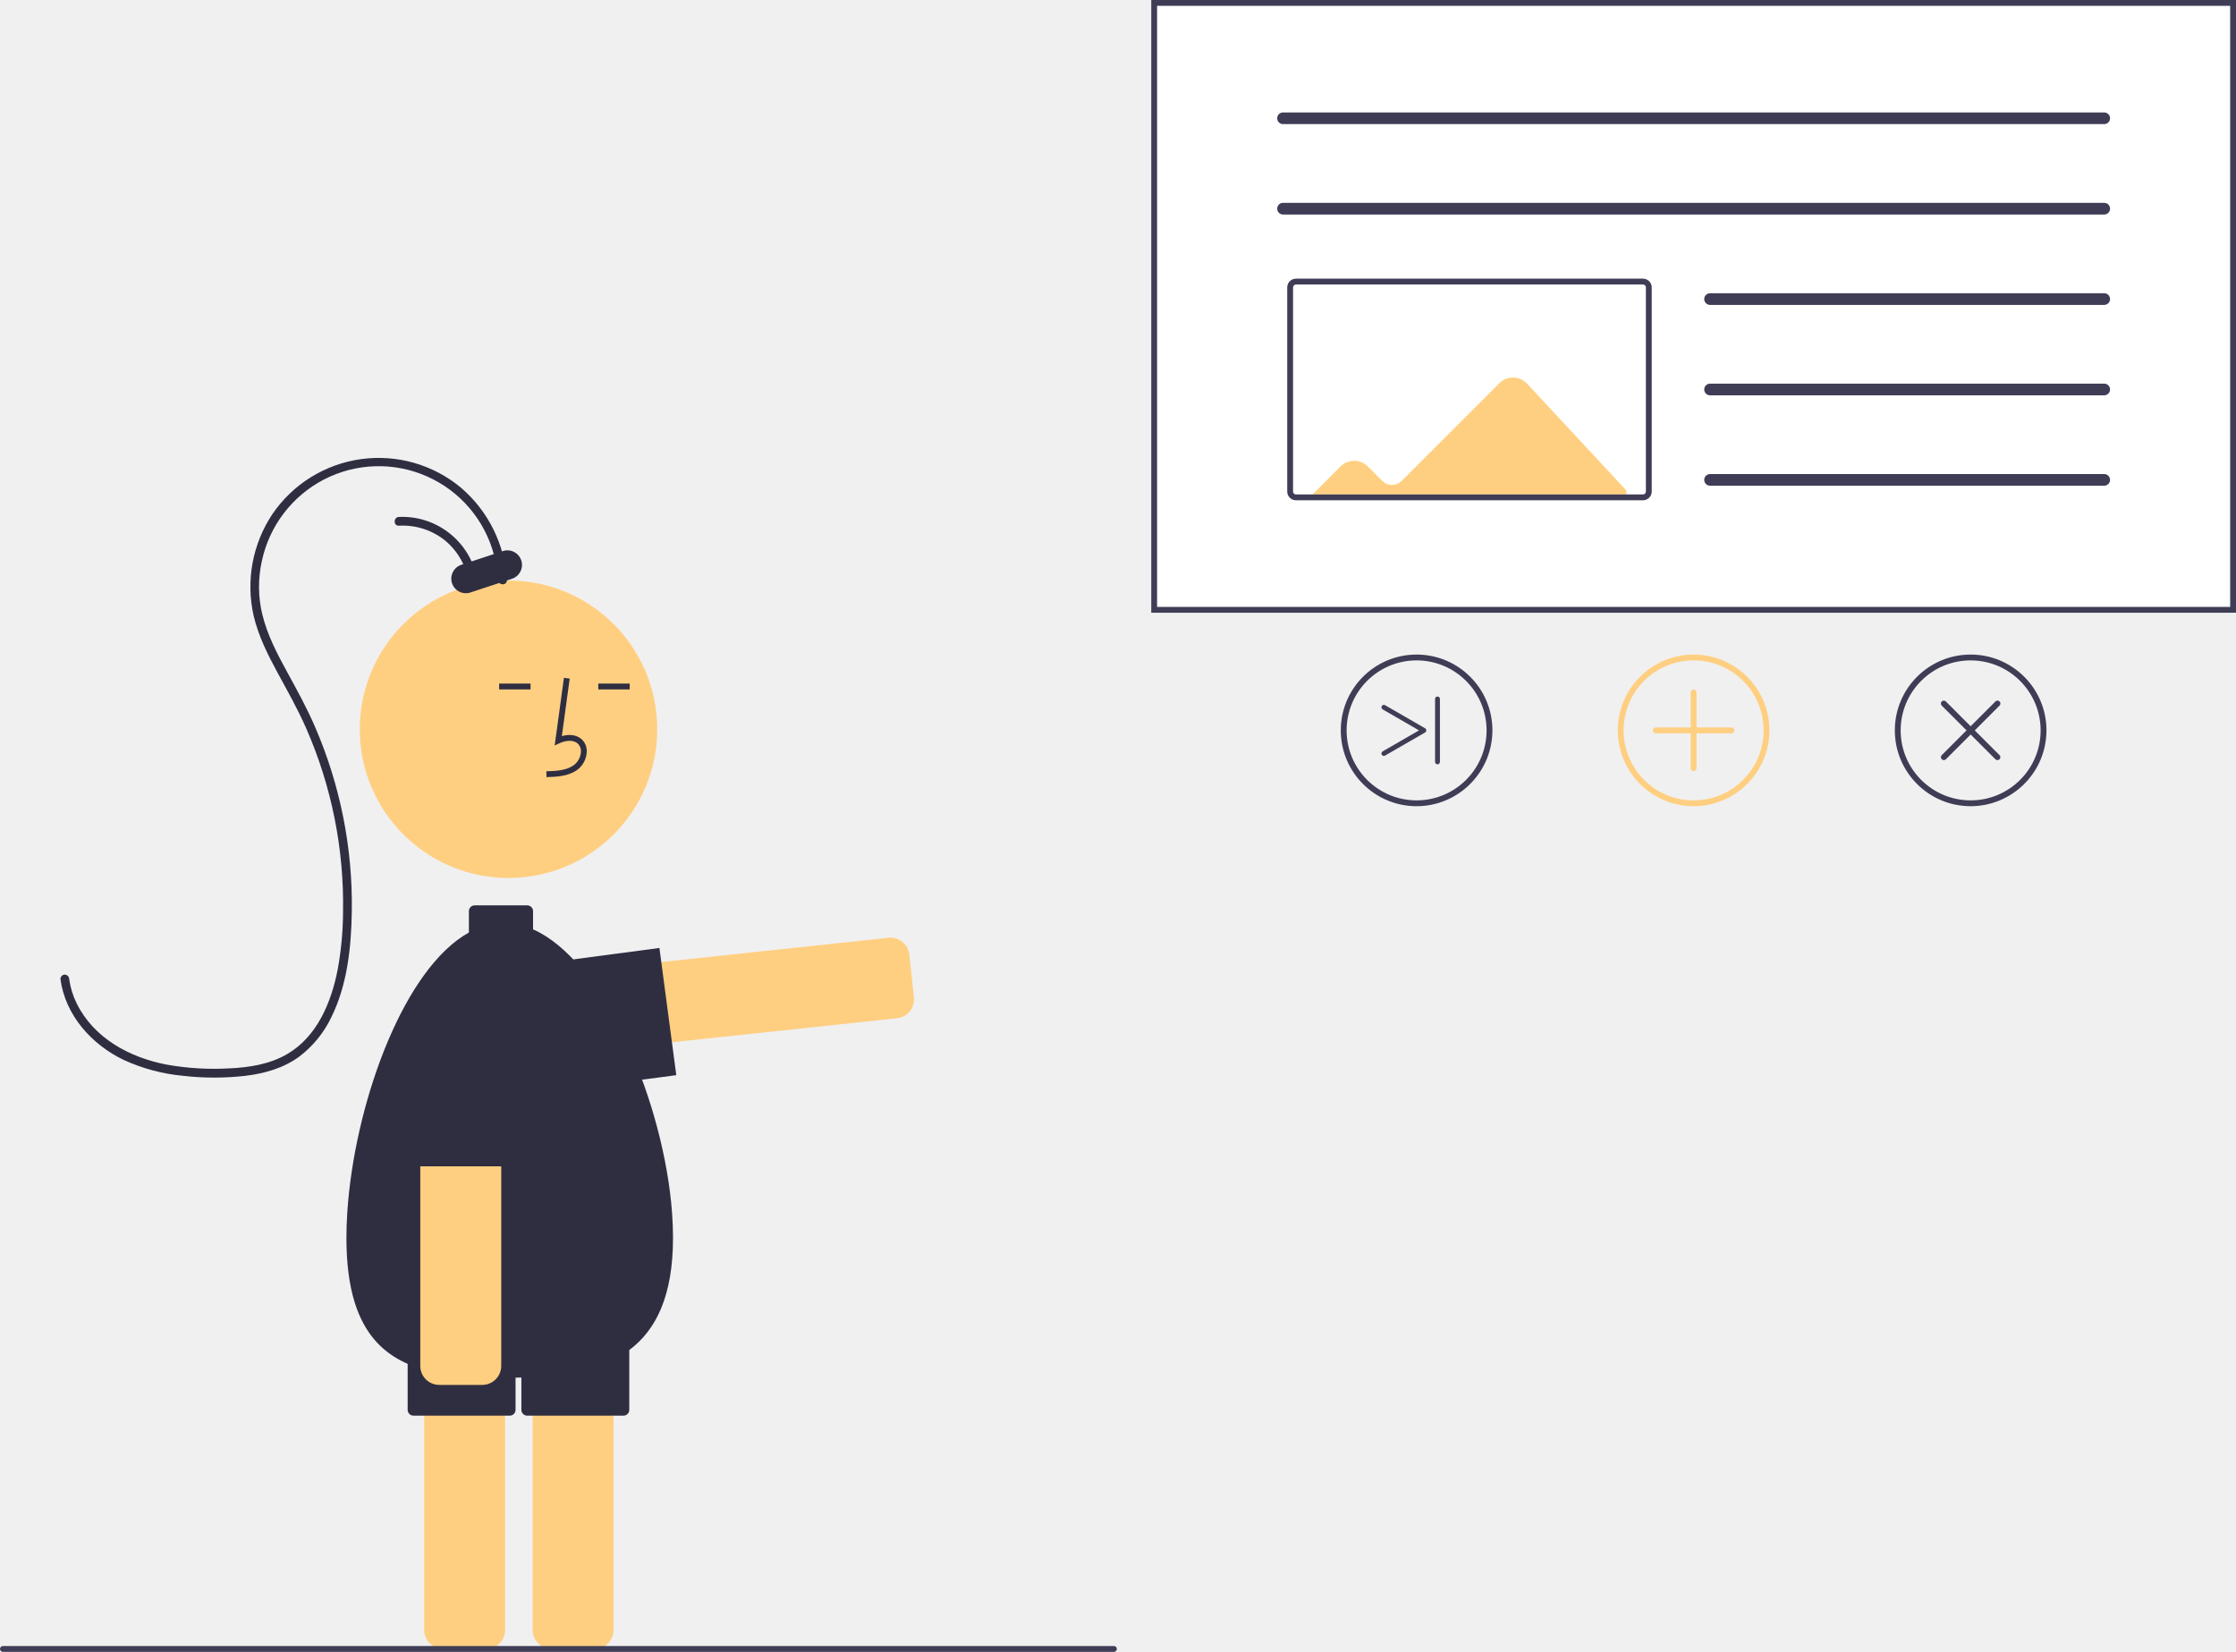
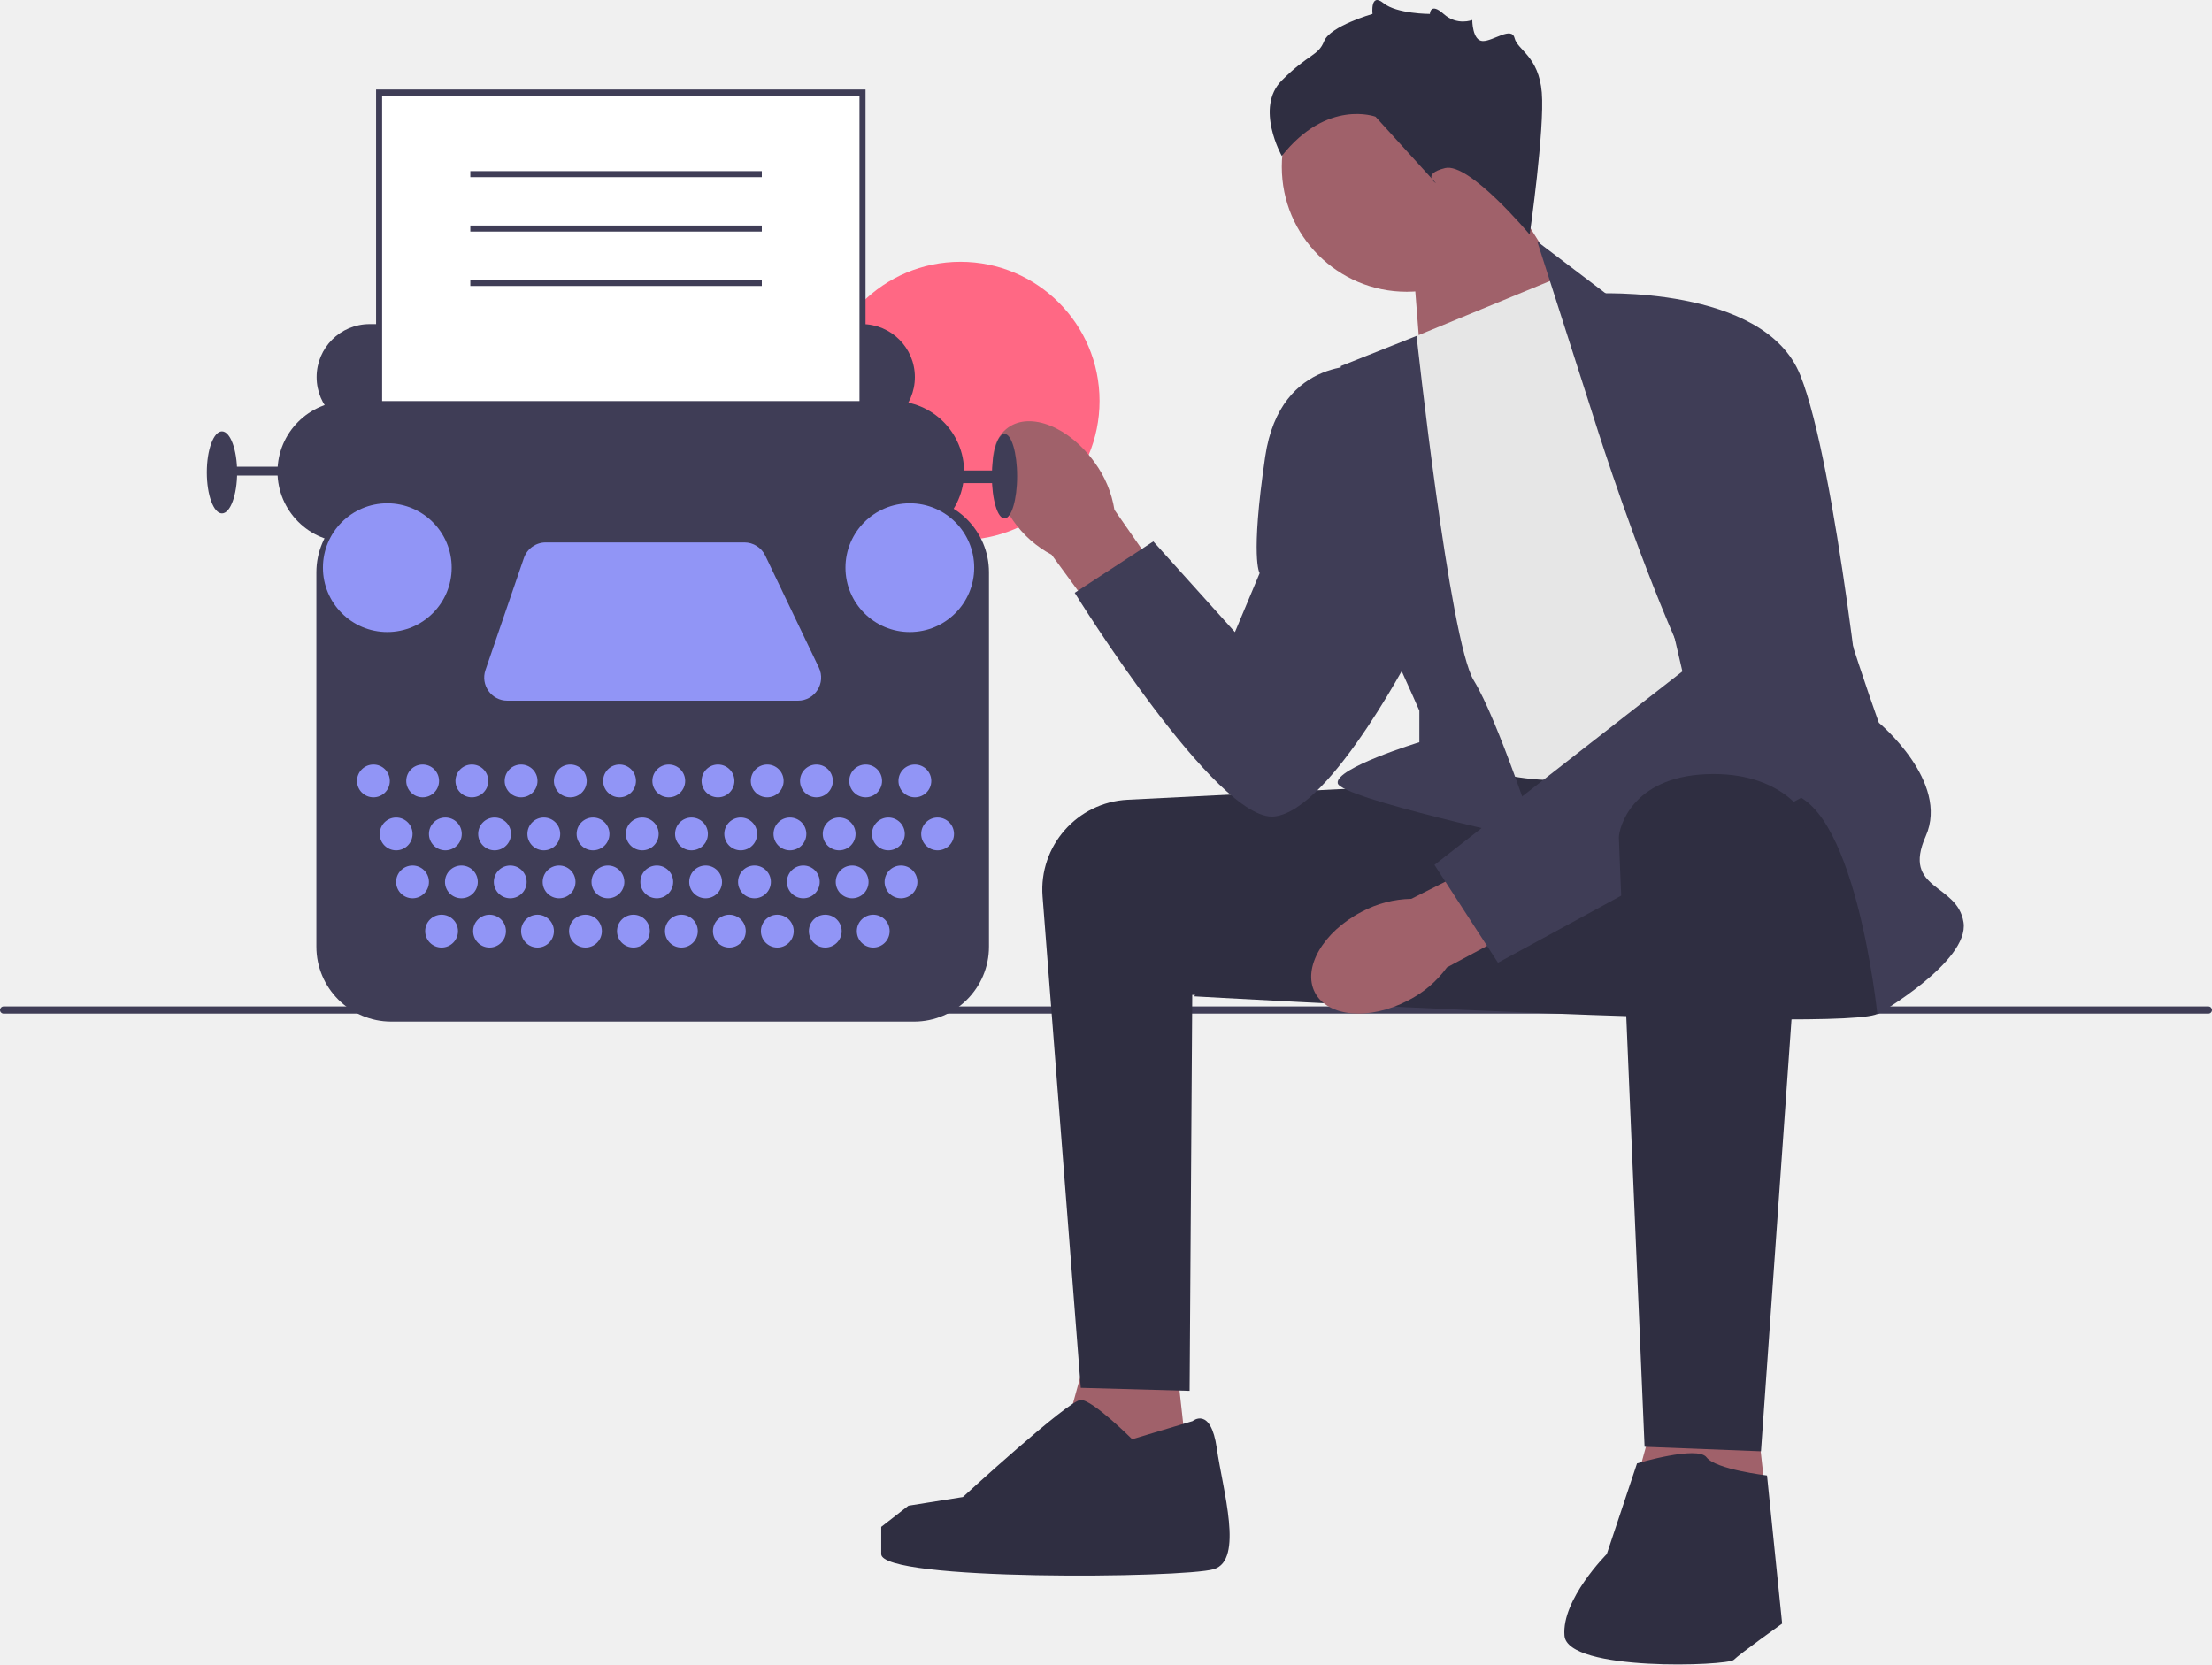
- <svg xmlns="http://www.w3.org/2000/svg" data-name="Layer 1" width="766.799" height="566.465" viewBox="0 0 766.799 566.465">
-   <path d="M407.761,528.307a13.881,13.881,0,0,1-1.447-27.683l114.981-12.277a6.507,6.507,0,0,1,7.153,5.773l1.567,14.676a6.5,6.5,0,0,1-5.773,7.153L409.261,528.227A14.096,14.096,0,0,1,407.761,528.307Z" transform="translate(-216.6004 -166.7676)" fill="#ffcf81" />
-   <path d="M405.962,540.917a22.001,22.001,0,0,1-2.877-43.811l39.653-5.259,5.785,43.618-39.653,5.259A22.139,22.139,0,0,1,405.962,540.917Z" transform="translate(-216.6004 -166.7676)" fill="#2f2e41" />
-   <path d="M983.4,376.893h-372v-210.125h372Z" transform="translate(-216.6004 -166.7676)" fill="#fff" />
-   <path d="M983.4,376.893h-372v-210.125h372Zm-370-2h368v-206.125h-368Z" transform="translate(-216.6004 -166.7676)" fill="#3f3d56" />
-   <path d="M780.033,338.33h-119a3.003,3.003,0,0,1-3-3v-70a3.003,3.003,0,0,1,3-3h119a3.003,3.003,0,0,1,3,3v70A3.003,3.003,0,0,1,780.033,338.33Z" transform="translate(-216.6004 -166.7676)" fill="#fff" />
-   <path d="M938.207,209.33H656.592a2,2,0,0,1,0-4H938.207a2,2,0,0,1,0,4Z" transform="translate(-216.6004 -166.7676)" fill="#3f3d56" />
-   <path d="M938.207,240.33H656.592a2,2,0,0,1,0-4H938.207a2,2,0,0,1,0,4Z" transform="translate(-216.6004 -166.7676)" fill="#3f3d56" />
-   <path d="M938.207,271.33H803.033a2,2,0,0,1,0-4H938.207a2,2,0,0,1,0,4Z" transform="translate(-216.6004 -166.7676)" fill="#3f3d56" />
-   <path d="M938.207,302.33H803.033a2,2,0,0,1,0-4H938.207a2,2,0,0,1,0,4Z" transform="translate(-216.6004 -166.7676)" fill="#3f3d56" />
-   <path d="M938.207,333.33H803.033a2,2,0,0,1,0-4H938.207a2,2,0,0,1,0,4Z" transform="translate(-216.6004 -166.7676)" fill="#3f3d56" />
-   <path d="M740.293,298.34a6.619,6.619,0,0,0-9.51-.17l-33.49,33.49a4.729,4.729,0,0,1-6.67.01l-4.96-4.95a6.603,6.603,0,0,0-9.34,0l-9.6,9.61H774.343v-1.37Z" transform="translate(-216.6004 -166.7676)" fill="#ffcf81" />
-   <path d="M780.033,338.33h-119a3.003,3.003,0,0,1-3-3v-70a3.003,3.003,0,0,1,3-3h119a3.003,3.003,0,0,1,3,3v70A3.003,3.003,0,0,1,780.033,338.33Zm-119-74a1.001,1.001,0,0,0-1,1v70a1.001,1.001,0,0,0,1,1h119a1.001,1.001,0,0,0,1-1v-70a1.001,1.001,0,0,0-1-1Z" transform="translate(-216.6004 -166.7676)" fill="#3f3d56" />
-   <path d="M797.4,443.232a26,26,0,1,1,26-26A26.029,26.029,0,0,1,797.4,443.232Zm0-50a24,24,0,1,0,24,24A24.027,24.027,0,0,0,797.4,393.232Z" transform="translate(-216.6004 -166.7676)" fill="#ffcf81" />
-   <path d="M810.4,418.232h-26a1,1,0,0,1,0-2h26a1,1,0,0,1,0,2Z" transform="translate(-216.6004 -166.7676)" fill="#ffcf81" />
-   <path d="M797.4,431.232a1,1,0,0,1-1-1v-26a1,1,0,1,1,2,0v26A1,1,0,0,1,797.4,431.232Z" transform="translate(-216.6004 -166.7676)" fill="#ffcf81" />
-   <path d="M892.4,443.232a26,26,0,1,1,26-26A26.029,26.029,0,0,1,892.4,443.232Zm0-50a24,24,0,1,0,24,24A24.027,24.027,0,0,0,892.4,393.232Z" transform="translate(-216.6004 -166.7676)" fill="#3f3d56" />
-   <path d="M901.592,427.425a.996.996,0,0,1-.707-.293l-18.385-18.385a1.0 1,0,1,1,1.414-1.414L902.299,425.718a1,1,0,0,1-.707,1.707Z" transform="translate(-216.6004 -166.7676)" fill="#3f3d56" />
-   <path d="M883.207,427.425a1,1,0,0,1-.707-1.707L900.885,407.333a1.0 1,0,1,1,1.414,1.414l-18.385,18.385A.996.996,0,0,1,883.207,427.425Z" transform="translate(-216.6004 -166.7676)" fill="#3f3d56" />
-   <path d="M702.4,443.232a26,26,0,1,1,26-26A26.029,26.029,0,0,1,702.4,443.232Zm0-50a24,24,0,1,0,24,24A24.027,24.027,0,0,0,702.4,393.232Z" transform="translate(-216.6004 -166.7676)" fill="#3f3d56" />
-   <path d="M691.17,425.986a.832.832,0,0,1-.417-1.552l12.474-7.202L690.753,410.031a.832.832,0,0,1,.832-1.441L705.306,416.512a.832.832,0,0,1,0,1.441l-13.721,7.922A.828.828,0,0,1,691.17,425.986Z" transform="translate(-216.6004 -166.7676)" fill="#3f3d56" />
-   <path d="M709.568,428.875a.832.832,0,0,1-.832-.832V406.422a.832.832,0,0,1,1.663,0v21.622A.832.832,0,0,1,709.568,428.875Z" transform="translate(-216.6004 -166.7676)" fill="#3f3d56" />
-   <path d="M383.327,732.242H368.568a6.507,6.507,0,0,1-6.5-6.5V602.728a6.507,6.507,0,0,1,6.5-6.5h14.76a6.507,6.507,0,0,1,6.5,6.5V725.742A6.507,6.507,0,0,1,383.327,732.242Z" transform="translate(-216.6004 -166.7676)" fill="#ffcf81" />
-   <path d="M420.52,732.242H405.76a6.507,6.507,0,0,1-6.5-6.5V602.728a6.507,6.507,0,0,1,6.5-6.5h14.76a6.507,6.507,0,0,1,6.5,6.5V725.742A6.507,6.507,0,0,1,420.52,732.242Z" transform="translate(-216.6004 -166.7676)" fill="#ffcf81" />
-   <path d="M447.4,591.232c0-2.81-.12-5.72-.34-8.69-.09-1.2-.2-2.42-.32-3.64-3.808-37.021-23.529-82.904-47.34-93.438v-6.232a2,2,0,0,0-2-2h-18a2,2,0,0,0-2,2v7.312c-22.061,12.269-38.207,56.349-41.41,92.198-.12,1.26-.22,2.51-.29,3.74q-.3,4.5-.3,8.75c0,25.435,8.046,37.563,21,43.235v15.765a2,2,0,0,0,2,2h33a2,2,0,0,0,2-2v-11.035c.668-.011,1.336-.022,2-.039v11.074a2,2,0,0,0,2,2h33a2,2,0,0,0,2-2v-20.501C441.635,622.835,447.4,611.097,447.4,591.232Z" transform="translate(-216.6004 -166.7676)" fill="#2f2e41" />
-   <circle cx="174.384" cy="250.081" r="51" fill="#ffcf81" />
-   <path d="M404.022,433.258c3.306-.092,7.42-.207,10.59-2.522a8.133,8.133,0,0,0,3.2-6.073,5.471,5.471,0,0,0-1.86-4.493c-1.656-1.399-4.073-1.727-6.678-.961l2.699-19.726-1.981-.271-3.173,23.19,1.655-.759c1.918-.88,4.552-1.328,6.188.055a3.515,3.515,0,0,1,1.153,2.896,6.147,6.147,0,0,1-2.381,4.528c-2.467,1.802-5.746,2.034-9.466,2.138Z" transform="translate(-216.6004 -166.7676)" fill="#2f2e41" />
-   <rect x="205.172" y="234.417" width="10.772" height="2" fill="#2f2e41" />
-   <rect x="171.172" y="234.417" width="10.772" height="2" fill="#2f2e41" />
-   <path d="M390.417,365.698a45.161,45.161,0,0,0-15.657-31.622,44.099,44.099,0,0,0-64.733,8.965,44.971,44.971,0,0,0-6.454,34.862c1.641,6.964,4.883,13.435,8.283,19.684,3.391,6.232,6.865,12.393,9.73,18.893a150.423,150.423,0,0,1,12.653,63.281,112.13,112.13,0,0,1-1.857,19.602c-2.207,11.185-7.03,22.902-17.326,28.891-6.004,3.493-13.048,4.585-19.892,4.886a92.271,92.271,0,0,1-21.554-1.319c-12.59-2.443-24.835-9.043-30.7-20.938a27.222,27.222,0,0,1-2.584-8.393,1.552,1.552,0,0,0-1.5-1.5,1.507,1.507,0,0,0-1.5,1.5c1.649,12.41,10.71,22.529,21.778,27.792a62.728,62.728,0,0,0,20.224,5.403,94.288,94.288,0,0,0,21.45.007c6.588-.801,13.141-2.651,18.535-6.654a36.754,36.754,0,0,0,10.838-13.287c5.568-11.194,6.902-24.096,7.096-36.434a153.449,153.449,0,0,0-12.537-63.127c-2.837-6.598-6.283-12.856-9.732-19.147-3.409-6.217-6.706-12.585-8.408-19.512a40.371,40.371,0,0,1-.178-18.336,41.165,41.165,0,0,1,21.264-27.973,40.89,40.89,0,0,1,58.336,25.788,39.569,39.569,0,0,1,1.428,8.69c.098,1.921,3.099,1.933,3,0Z" transform="translate(-216.6004 -166.7676)" fill="#2f2e41" />
-   <path d="M380.336,365.954a26.104,26.104,0,0,0-26.945-21.911c-1.921.096-1.933,3.097,0,3a23.169,23.169,0,0,1,16.195,5.376,23.487,23.487,0,0,1,7.857,14.333c.29,1.902,3.182,1.094,2.893-.798Z" transform="translate(-216.6004 -166.7676)" fill="#2f2e41" />
-   <path d="M375.985,357.849h15a5,5,0,0,1,5,5v0a5,5,0,0,1-5,5h-15a5,5,0,0,1-5-5v0A5,5,0,0,1,375.985,357.849Z" transform="translate(-311.0289 -28.2371) rotate(-18.27222)" fill="#2f2e41" />
-   <path d="M381.988,641.686H367.229a6.507,6.507,0,0,1-6.5-6.5V519.551a13.88,13.88,0,1,1,27.76,0V635.186A6.507,6.507,0,0,1,381.988,641.686Z" transform="translate(-216.6004 -166.7676)" fill="#ffcf81" />
-   <path d="M598.6,733.232h-381a1,1,0,0,1,0-2h381a1,1,0,0,1,0,2Z" transform="translate(-216.6004 -166.7676)" fill="#3f3d56" />
-   <path d="M398.9,566.732h-44v-40a22,22,0,0,1,44,0Z" transform="translate(-216.6004 -166.7676)" fill="#2f2e41" />
+ <svg xmlns="http://www.w3.org/2000/svg" width="731.67" height="550.618" viewBox="0 0 731.67 550.618">
+   <circle cx="317.682" cy="132.627" r="46.021" fill="#ff6884" />
+   <g>
+     <path d="M0,334.134c0,.66,.53,1.19,1.19,1.19H730.48c.66,0,1.19-.53,1.19-1.19,0-.66-.53-1.19-1.19-1.19H1.19c-.66,0-1.19,.53-1.19,1.19Z" fill="#3f3d56" />
+     <g>
+       <polygon points="466.985 81.606 470.811 130.557 526.268 107.393 494.985 57.606 466.985 81.606" fill="#a0616a" />
+       <circle cx="465.323" cy="55.181" r="41.339" fill="#a0616a" />
+       <polygon points="387.985 440.606 394.985 503.393 345.985 496.606 361.985 438.606 387.985 440.606" fill="#a0616a" />
+       <polygon points="578.985 449.606 585.985 512.393 536.985 505.606 552.985 447.606 578.985 449.606" fill="#a0616a" />
+       <path d="M462.485,260.106c-.669,0-54.146,2.685-89.477,4.463-16.723,.841-29.452,15.315-28.155,32.009l12.632,162.528,36,1,.878-131,71.122,4-3-73Z" fill="#2f2e41" />
+       <path d="M619.485,259.106s9,69,2,76c-7,7-226.5-5.5-226.5-5.5,0,0,48.154-69.537,56.827-71.519,8.673-1.981,146.673-8.981,146.673-8.981l21,10Z" fill="#2f2e41" />
+       <path id="uuid-395a52e4-5c72-4314-a9bf-6720c6920e4c-446" d="M335.127,172.233c-8.359-11.691-9.103-25.48-1.662-30.799,7.441-5.319,20.247-.152,28.607,11.544,3.404,4.626,5.65,10,6.551,15.673l34.792,49.981-19.8,13.708-35.775-48.834c-5.078-2.688-9.437-6.554-12.714-11.273Z" fill="#a0616a" />
+       <path id="uuid-2bcb0f29-4cb0-4836-b3e1-c42200070018-447" d="M465.674,331.017c-12.747,6.638-26.505,5.441-30.727-2.672-4.223-8.113,2.688-20.068,15.44-26.706,5.058-2.722,10.694-4.192,16.436-4.289l54.365-27.441,10.797,21.526-53.367,28.575c-3.374,4.65-7.812,8.425-12.944,11.008Z" fill="#a0616a" />
+       <path d="M464.985,112.606l51-21,96,148s-67,15-90,18c-23,3-49-9-49-9l-8-136Z" fill="#e6e6e6" />
+       <path d="M526.985,137.606l-18.5-57.709,24,18.209s68,45,68,64c0,19,21,77,21,77,0,0,23.5,19.5,15.5,37.5-8,18,10.5,15.5,12.5,28.5,2,13-28.5,30.5-28.5,30.5,0,0-7.5-73.5-31.5-73.5-24,0-62.5-124.5-62.5-124.5Z" fill="#3f3d56" />
+       <path d="M468.568,111.13l-25.084,9.976s4,70,8,76,18,38,18,38v10.429s-28,8.571-27,13.571c1,5,66,19,66,19,0,0-13-40-21-53-8-13-18.916-113.976-18.916-113.976Z" fill="#3f3d56" />
+       <path d="M527.485,97.106s56-3,68,27c12,30,22,128,22,128l-122,66.374-21-32.374,82-64-29-125Z" fill="#3f3d56" />
+       <path d="M452.485,121.106s-29-4-34,30-1.823,38.5-1.823,38.5l-8.177,19.5-27-30-26,17s47,76,66,74c19-2,47-57,47-57l-16-92Z" fill="#3f3d56" />
+       <path d="M597.323,270.145l-14.839,209.961-38.5-1.5s-8.5-198.5-8.5-201.5c0-3,4-20,29-21,25-1,32.839,14.039,32.839,14.039Z" fill="#2f2e41" />
+       <path d="M541.485,484.106s20-6,23-2c3,4,20,6,20,6l5,49s-14,10-16,12-55,4-56-8c-1-12,14-27,14-27l10-30Z" fill="#2f2e41" />
+       <path d="M394.485,470.106s6-5,8,9c2,14,9,37-1,40-10,3-110,4-110-5v-9l9-7,18.004-2.869s34.996-32.131,38.996-32.131c4,0,17,13,17,13l20-6Z" fill="#2f2e41" />
+       <path d="M505.985,77.606s-20-24-28-22-3,5-3,5l-20-22s-16-6-31,13c0,0-9-16,0-25,9-9,12-8,14-13,2-5,16-9,16-9,0,0-.803-7.197,3.598-3.598s15.394,3.598,15.394,3.598c0,0,.063-4,4.535,0s9.472,2,9.472,2c0,0,0,6.921,3.5,6.961,3.5,.039,9.5-4.961,10.5-.961s8,6,9,18-4,47-4,47Z" fill="#2f2e41" />
+     </g>
+   </g>
+   <g>
+     <rect x="104.731" y="107.214" width="197.887" height="35.069" rx="17.534" ry="17.534" fill="#3f3d56" />
+     <rect x="125.397" y="30.606" width="159.896" height="175.343" fill="#fff" />
+     <path d="M286.293,206.949H124.397V29.606h161.896V206.949Zm-159.896-2h157.896V31.606H126.397V204.949Z" fill="#3f3d56" />
+     <rect x="91.789" y="132.681" width="227.111" height="46.758" rx="23.379" ry="23.379" fill="#3f3d56" />
+     <ellipse cx="332.26" cy="157.521" rx="4.175" ry="13.986" fill="#3f3d56" />
+     <ellipse cx="73.42" cy="156.269" rx="5.01" ry="13.568" fill="#3f3d56" />
+     <rect x="74.672" y="154.39" width="28.806" height="2.922" fill="#3f3d56" />
+     <rect x="306.376" y="155.642" width="23.379" height="4.175" fill="#3f3d56" />
+     <path d="M302.334,337.957H129.439c-13.669,0-24.79-11.121-24.79-24.79v-123.841c0-13.669,11.121-24.79,24.79-24.79h172.896c13.669,0,24.789,11.121,24.789,24.79v123.841c0,13.669-11.12,24.79-24.789,24.79Z" fill="#3f3d56" />
+     <circle cx="123.518" cy="258.343" r="5.427" fill="#9195f6" />
+     <circle cx="131.033" cy="275.878" r="5.427" fill="#9195f6" />
+     <circle cx="136.46" cy="291.742" r="5.427" fill="#9195f6" />
+     <circle cx="146.062" cy="308.024" r="5.427" fill="#9195f6" />
+     <circle cx="161.926" cy="308.024" r="5.427" fill="#9195f6" />
+     <circle cx="177.791" cy="308.024" r="5.427" fill="#9195f6" />
+     <circle cx="193.655" cy="308.024" r="5.427" fill="#9195f6" />
+     <circle cx="209.52" cy="308.024" r="5.427" fill="#9195f6" />
+     <circle cx="225.384" cy="308.024" r="5.427" fill="#9195f6" />
+     <circle cx="241.248" cy="308.024" r="5.427" fill="#9195f6" />
+     <circle cx="257.113" cy="308.024" r="5.427" fill="#9195f6" />
+     <circle cx="272.977" cy="308.024" r="5.427" fill="#9195f6" />
+     <circle cx="288.841" cy="308.024" r="5.427" fill="#9195f6" />
+     <circle cx="152.617" cy="291.742" r="5.427" fill="#9195f6" />
+     <circle cx="168.773" cy="291.742" r="5.427" fill="#9195f6" />
+     <circle cx="184.93" cy="291.742" r="5.427" fill="#9195f6" />
+     <circle cx="201.086" cy="291.742" r="5.427" fill="#9195f6" />
+     <circle cx="217.243" cy="291.742" r="5.427" fill="#9195f6" />
+     <circle cx="233.4" cy="291.742" r="5.427" fill="#9195f6" />
+     <circle cx="249.556" cy="291.742" r="5.427" fill="#9195f6" />
+     <circle cx="265.713" cy="291.742" r="5.427" fill="#9195f6" />
+     <circle cx="281.869" cy="291.742" r="5.427" fill="#9195f6" />
+     <circle cx="298.026" cy="291.742" r="5.427" fill="#9195f6" />
+     <circle cx="147.314" cy="275.878" r="5.427" fill="#9195f6" />
+     <circle cx="163.596" cy="275.878" r="5.427" fill="#9195f6" />
+     <circle cx="179.878" cy="275.878" r="5.427" fill="#9195f6" />
+     <circle cx="196.16" cy="275.878" r="5.427" fill="#9195f6" />
+     <circle cx="212.442" cy="275.878" r="5.427" fill="#9195f6" />
+     <circle cx="228.724" cy="275.878" r="5.427" fill="#9195f6" />
+     <circle cx="245.006" cy="275.878" r="5.427" fill="#9195f6" />
+     <circle cx="261.287" cy="275.878" r="5.427" fill="#9195f6" />
+     <circle cx="277.569" cy="275.878" r="5.427" fill="#9195f6" />
+     <circle cx="293.851" cy="275.878" r="5.427" fill="#9195f6" />
+     <circle cx="310.133" cy="275.878" r="5.427" fill="#9195f6" />
+     <circle cx="139.8" cy="258.343" r="5.427" fill="#9195f6" />
+     <circle cx="156.082" cy="258.343" r="5.427" fill="#9195f6" />
+     <circle cx="172.363" cy="258.343" r="5.427" fill="#9195f6" />
+     <circle cx="188.645" cy="258.343" r="5.427" fill="#9195f6" />
+     <circle cx="204.927" cy="258.343" r="5.427" fill="#9195f6" />
+     <circle cx="221.209" cy="258.343" r="5.427" fill="#9195f6" />
+     <circle cx="237.491" cy="258.343" r="5.427" fill="#9195f6" />
+     <circle cx="253.773" cy="258.343" r="5.427" fill="#9195f6" />
+     <circle cx="270.055" cy="258.343" r="5.427" fill="#9195f6" />
+     <circle cx="286.336" cy="258.343" r="5.427" fill="#9195f6" />
+     <circle cx="302.618" cy="258.343" r="5.427" fill="#9195f6" />
+     <circle cx="128.11" cy="187.789" r="21.292" fill="#9195f6" />
+     <circle cx="300.948" cy="187.789" r="21.292" fill="#9195f6" />
+     <path d="M180.522,179.439h65.701c2.945,0,5.628,1.691,6.899,4.347l17.731,37.06c2.429,5.076-1.272,10.948-6.899,10.948h-96.139c-5.248,0-8.936-5.164-7.234-10.128l12.707-37.06c1.06-3.091,3.967-5.167,7.234-5.167Z" fill="#9195f6" />
+   </g>
+   <rect x="155.568" y="56.606" width="96.417" height="2" fill="#3f3d56" />
+   <rect x="155.568" y="74.606" width="96.417" height="2" fill="#3f3d56" />
+   <rect x="155.568" y="92.606" width="96.417" height="2" fill="#3f3d56" />
</svg>
